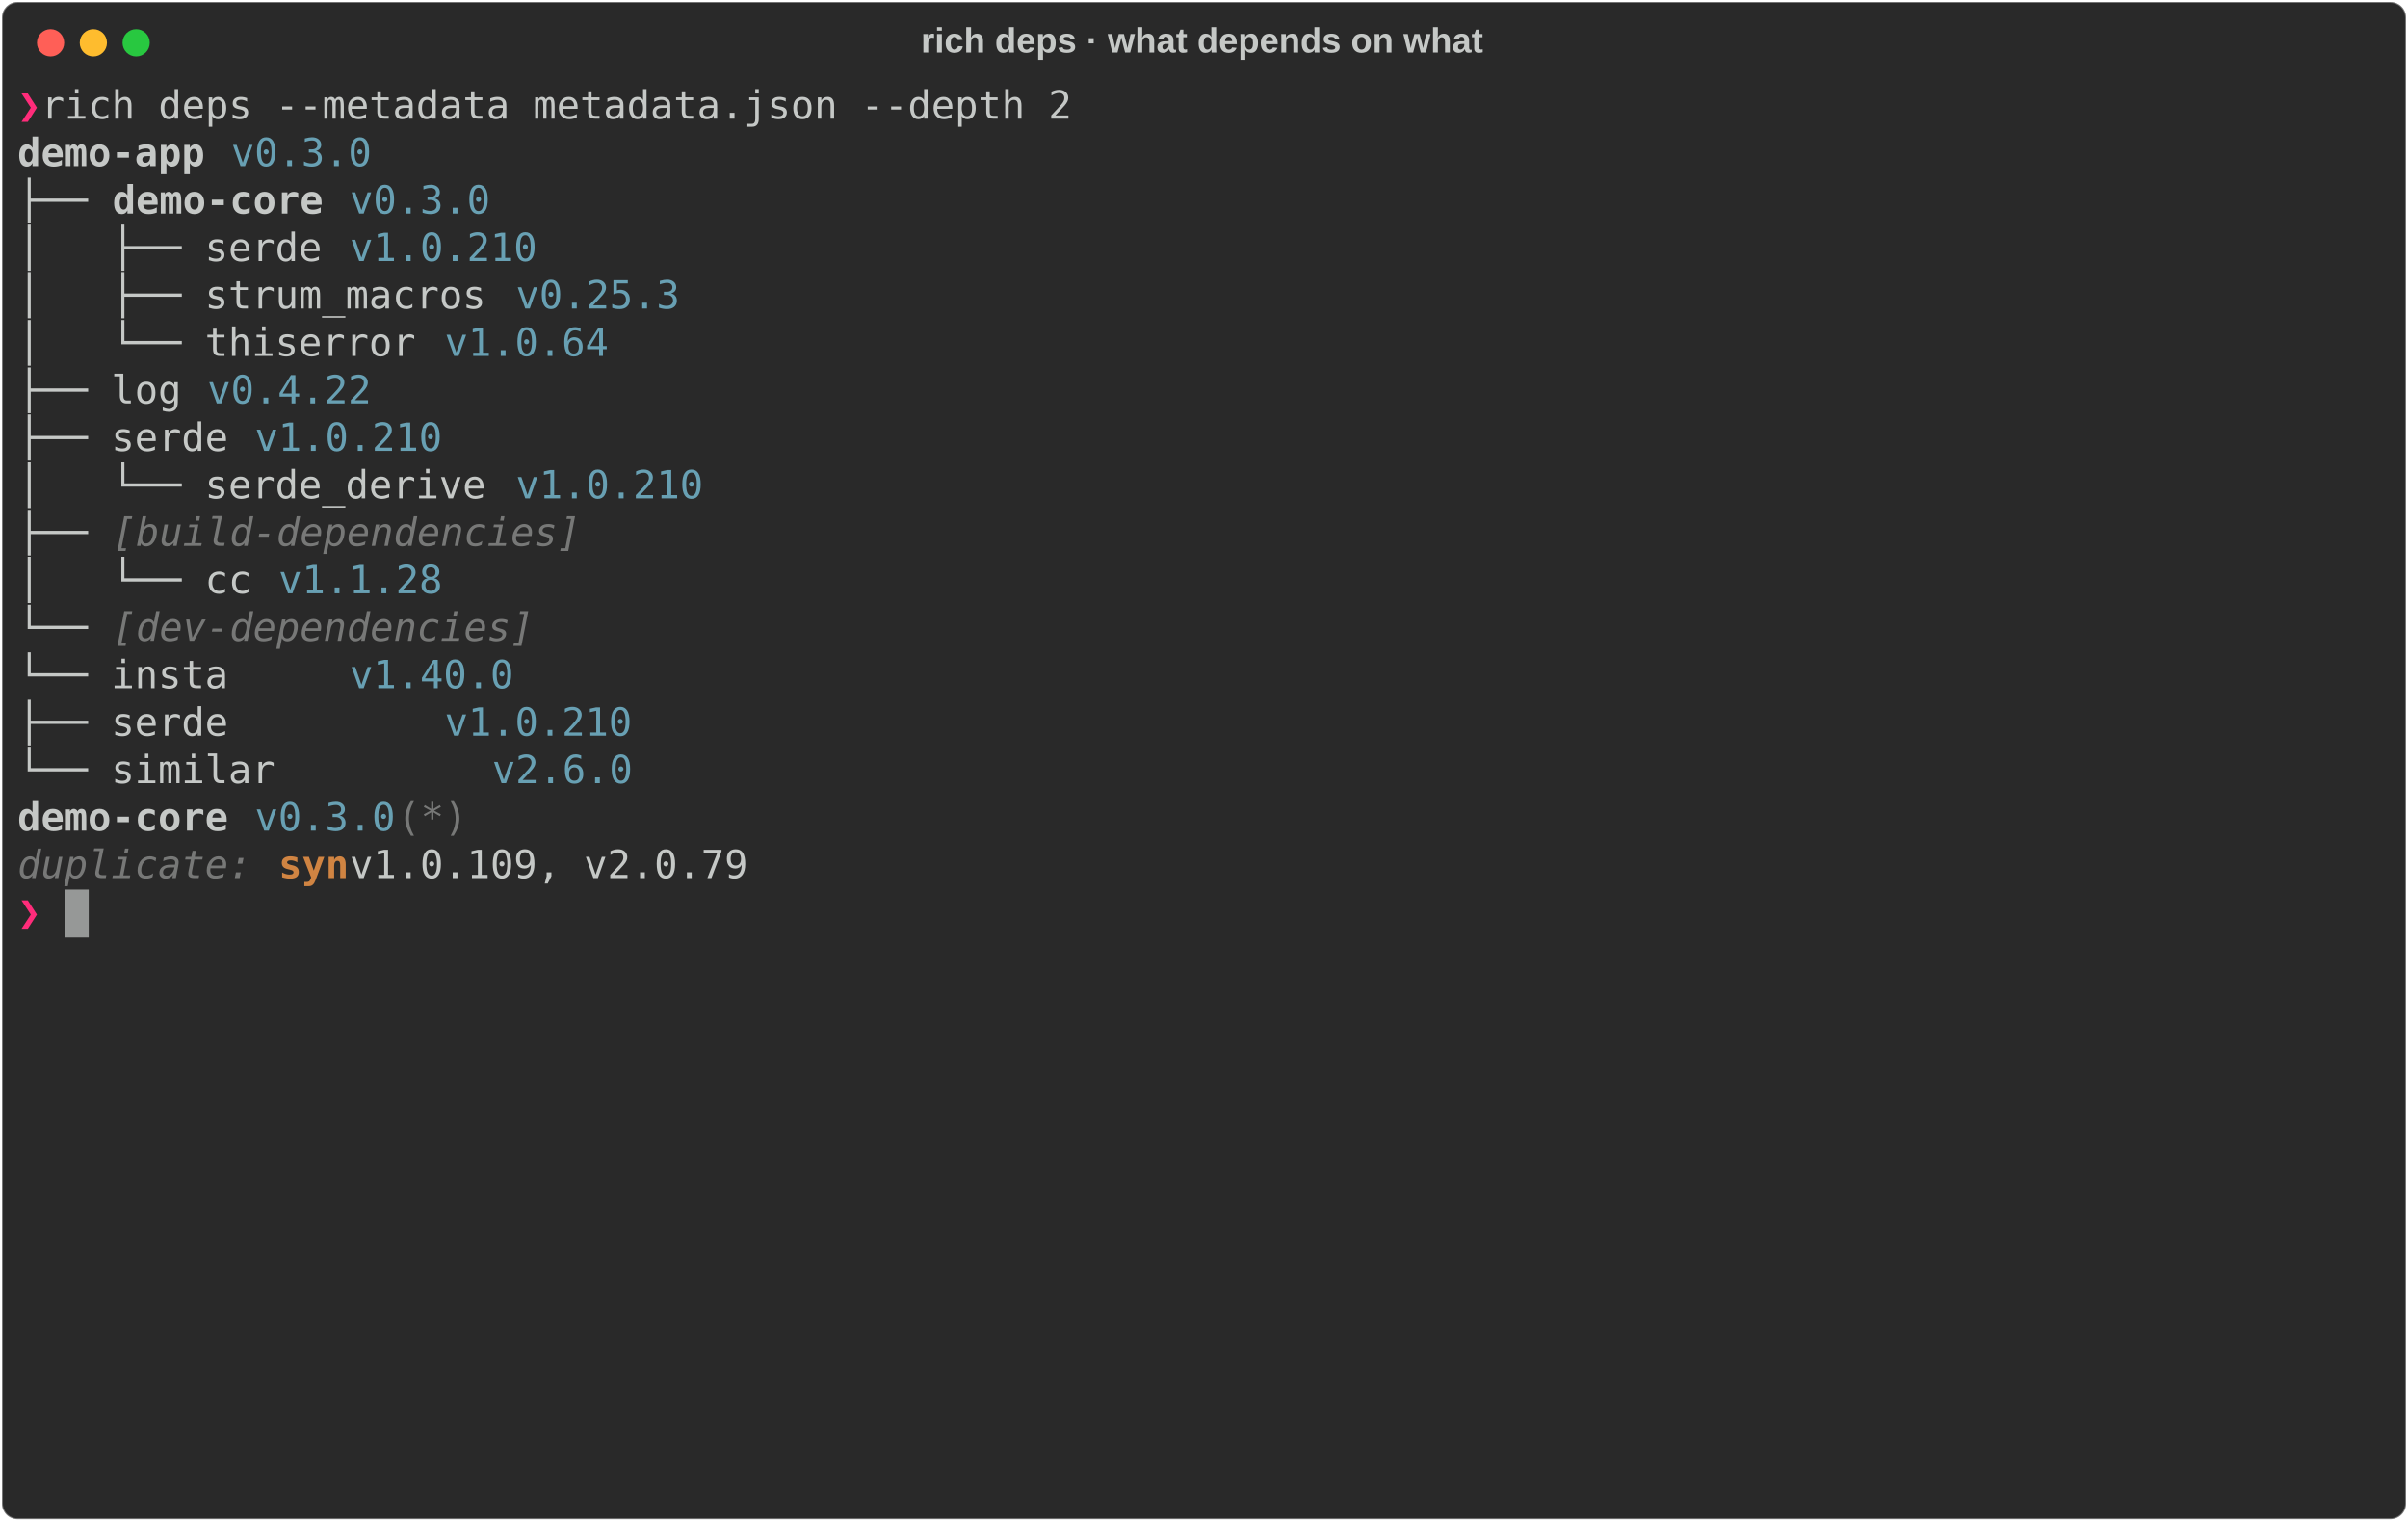
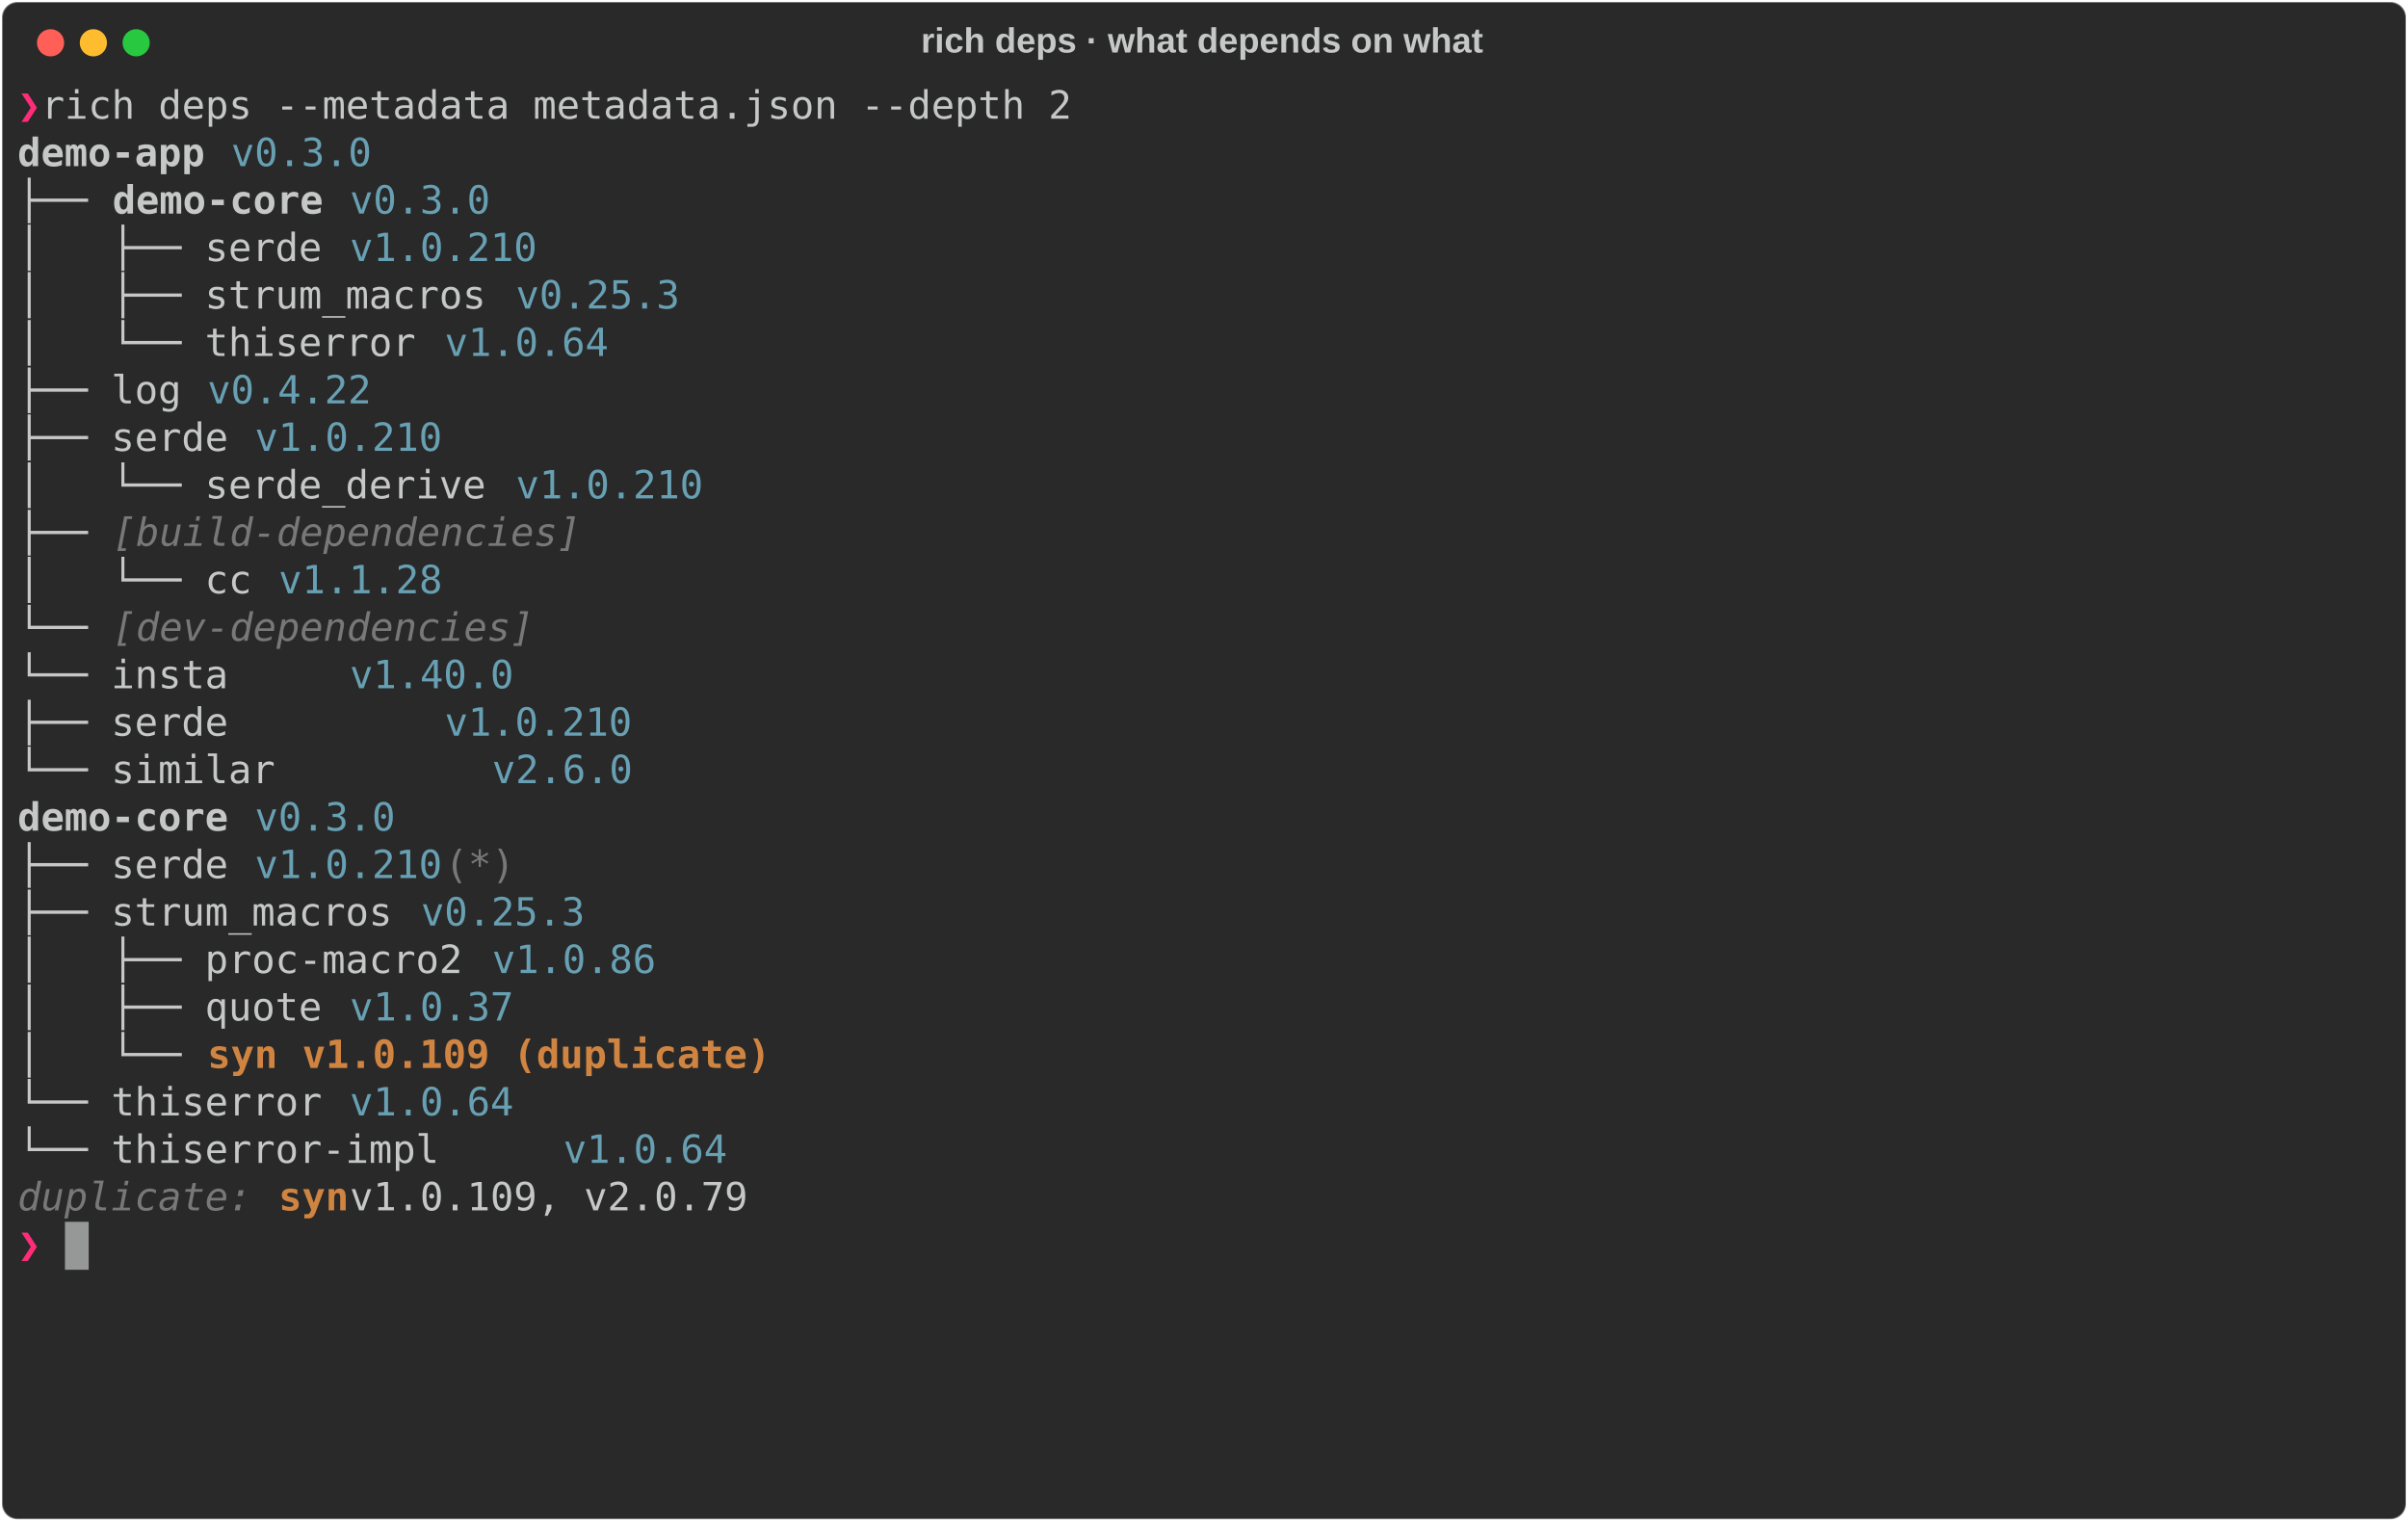
<svg xmlns="http://www.w3.org/2000/svg" class="rich-terminal" viewBox="0 0 1238 782.0">
  <style>

    @font-face {
        font-family: "Fira Code";
        src: local("FiraCode-Regular"),
                url("https://cdnjs.cloudflare.com/ajax/libs/firacode/6.2.0/woff2/FiraCode-Regular.woff2") format("woff2"),
                url("https://cdnjs.cloudflare.com/ajax/libs/firacode/6.2.0/woff/FiraCode-Regular.woff") format("woff");
        font-style: normal;
        font-weight: 400;
    }
    @font-face {
        font-family: "Fira Code";
        src: local("FiraCode-Bold"),
                url("https://cdnjs.cloudflare.com/ajax/libs/firacode/6.2.0/woff2/FiraCode-Bold.woff2") format("woff2"),
                url("https://cdnjs.cloudflare.com/ajax/libs/firacode/6.2.0/woff/FiraCode-Bold.woff") format("woff");
        font-style: bold;
        font-weight: 700;
    }

    .rich-record-matrix {
        font-family: Fira Code, monospace;
        font-size: 20px;
        line-height: 24.4px;
        font-variant-east-asian: full-width;
    }

    .rich-record-title {
        font-size: 18px;
        font-weight: bold;
        font-family: arial;
    }

    .rich-record-r1 { fill: #ff2c7a;font-weight: bold }
.rich-record-r2 { fill: #c5c8c6 }
.rich-record-r3 { fill: #c5c8c6;font-weight: bold }
.rich-record-r4 { fill: #68a0b3 }
.rich-record-r5 { fill: #777877;font-style: italic; }
.rich-record-r6 { fill: #777877 }
.rich-record-r7 { fill: #d08442;font-weight: bold }
    </style>
  <defs>
    <clipPath id="rich-record-clip-terminal">
      <rect x="0" y="0" width="1219.0" height="731.0" />
    </clipPath>
    <clipPath id="rich-record-line-0">
      <rect x="0" y="1.5" width="1220" height="24.65" />
    </clipPath>
    <clipPath id="rich-record-line-1">
      <rect x="0" y="25.9" width="1220" height="24.65" />
    </clipPath>
    <clipPath id="rich-record-line-2">
      <rect x="0" y="50.3" width="1220" height="24.65" />
    </clipPath>
    <clipPath id="rich-record-line-3">
      <rect x="0" y="74.7" width="1220" height="24.65" />
    </clipPath>
    <clipPath id="rich-record-line-4">
      <rect x="0" y="99.1" width="1220" height="24.65" />
    </clipPath>
    <clipPath id="rich-record-line-5">
      <rect x="0" y="123.5" width="1220" height="24.65" />
    </clipPath>
    <clipPath id="rich-record-line-6">
      <rect x="0" y="147.9" width="1220" height="24.65" />
    </clipPath>
    <clipPath id="rich-record-line-7">
      <rect x="0" y="172.3" width="1220" height="24.65" />
    </clipPath>
    <clipPath id="rich-record-line-8">
      <rect x="0" y="196.7" width="1220" height="24.65" />
    </clipPath>
    <clipPath id="rich-record-line-9">
      <rect x="0" y="221.1" width="1220" height="24.65" />
    </clipPath>
    <clipPath id="rich-record-line-10">
      <rect x="0" y="245.5" width="1220" height="24.65" />
    </clipPath>
    <clipPath id="rich-record-line-11">
      <rect x="0" y="269.9" width="1220" height="24.65" />
    </clipPath>
    <clipPath id="rich-record-line-12">
      <rect x="0" y="294.3" width="1220" height="24.65" />
    </clipPath>
    <clipPath id="rich-record-line-13">
      <rect x="0" y="318.7" width="1220" height="24.65" />
    </clipPath>
    <clipPath id="rich-record-line-14">
      <rect x="0" y="343.1" width="1220" height="24.65" />
    </clipPath>
    <clipPath id="rich-record-line-15">
      <rect x="0" y="367.5" width="1220" height="24.65" />
    </clipPath>
    <clipPath id="rich-record-line-16">
      <rect x="0" y="391.9" width="1220" height="24.65" />
    </clipPath>
    <clipPath id="rich-record-line-17">
      <rect x="0" y="416.3" width="1220" height="24.65" />
    </clipPath>
    <clipPath id="rich-record-line-18">
      <rect x="0" y="440.7" width="1220" height="24.65" />
    </clipPath>
    <clipPath id="rich-record-line-19">
      <rect x="0" y="465.1" width="1220" height="24.65" />
    </clipPath>
    <clipPath id="rich-record-line-20">
      <rect x="0" y="489.5" width="1220" height="24.65" />
    </clipPath>
    <clipPath id="rich-record-line-21">
      <rect x="0" y="513.9" width="1220" height="24.65" />
    </clipPath>
    <clipPath id="rich-record-line-22">
      <rect x="0" y="538.3" width="1220" height="24.65" />
    </clipPath>
    <clipPath id="rich-record-line-23">
      <rect x="0" y="562.7" width="1220" height="24.65" />
    </clipPath>
    <clipPath id="rich-record-line-24">
      <rect x="0" y="587.1" width="1220" height="24.65" />
    </clipPath>
    <clipPath id="rich-record-line-25">
      <rect x="0" y="611.5" width="1220" height="24.65" />
    </clipPath>
    <clipPath id="rich-record-line-26">
      <rect x="0" y="635.9" width="1220" height="24.65" />
    </clipPath>
    <clipPath id="rich-record-line-27">
      <rect x="0" y="660.3" width="1220" height="24.65" />
    </clipPath>
    <clipPath id="rich-record-line-28">
      <rect x="0" y="684.7" width="1220" height="24.65" />
    </clipPath>
  </defs>
  <rect fill="#292929" stroke="rgba(255,255,255,0.35)" stroke-width="1" x="1" y="1" width="1236" height="780" rx="8" />
  <text class="rich-record-title" fill="#c5c8c6" text-anchor="middle" x="618" y="27">rich deps · what depends on what</text>
  <g transform="translate(26,22)">
    <circle cx="0" cy="0" r="7" fill="#ff5f57" />
    <circle cx="22" cy="0" r="7" fill="#febc2e" />
    <circle cx="44" cy="0" r="7" fill="#28c840" />
  </g>
  <g transform="translate(9, 41)" clip-path="url(#rich-record-clip-terminal)">
    <g class="rich-record-matrix">
      <text class="rich-record-r1" x="0" y="20" textLength="12.2" clip-path="url(#rich-record-line-0)">❯</text>
      <text class="rich-record-r2" x="12.2" y="20" textLength="1207.8" clip-path="url(#rich-record-line-0)"> rich deps --metadata metadata.json --depth 2                                                      </text>
      <text class="rich-record-r2" x="1220" y="20" textLength="12.2" clip-path="url(#rich-record-line-0)">
</text>
      <text class="rich-record-r3" x="0" y="44.4" textLength="97.6" clip-path="url(#rich-record-line-1)">demo-app</text>
      <text class="rich-record-r4" x="109.8" y="44.4" textLength="73.2" clip-path="url(#rich-record-line-1)">v0.3.0</text>
      <text class="rich-record-r2" x="1220" y="44.4" textLength="12.2" clip-path="url(#rich-record-line-1)">
</text>
      <text class="rich-record-r2" x="0" y="68.8" textLength="48.8" clip-path="url(#rich-record-line-2)">├── </text>
      <text class="rich-record-r3" x="48.8" y="68.8" textLength="109.8" clip-path="url(#rich-record-line-2)">demo-core</text>
      <text class="rich-record-r4" x="170.8" y="68.8" textLength="73.2" clip-path="url(#rich-record-line-2)">v0.3.0</text>
      <text class="rich-record-r2" x="1220" y="68.8" textLength="12.2" clip-path="url(#rich-record-line-2)">
</text>
      <text class="rich-record-r2" x="0" y="93.2" textLength="170.8" clip-path="url(#rich-record-line-3)">│   ├── serde </text>
      <text class="rich-record-r4" x="170.8" y="93.2" textLength="97.6" clip-path="url(#rich-record-line-3)">v1.0.210</text>
      <text class="rich-record-r2" x="1220" y="93.2" textLength="12.2" clip-path="url(#rich-record-line-3)">
</text>
      <text class="rich-record-r2" x="0" y="117.6" textLength="256.2" clip-path="url(#rich-record-line-4)">│   ├── strum_macros </text>
      <text class="rich-record-r4" x="256.2" y="117.6" textLength="85.4" clip-path="url(#rich-record-line-4)">v0.25.3</text>
      <text class="rich-record-r2" x="1220" y="117.6" textLength="12.2" clip-path="url(#rich-record-line-4)">
</text>
      <text class="rich-record-r2" x="0" y="142" textLength="219.6" clip-path="url(#rich-record-line-5)">│   └── thiserror </text>
      <text class="rich-record-r4" x="219.6" y="142" textLength="85.4" clip-path="url(#rich-record-line-5)">v1.0.64</text>
      <text class="rich-record-r2" x="1220" y="142" textLength="12.2" clip-path="url(#rich-record-line-5)">
</text>
      <text class="rich-record-r2" x="0" y="166.4" textLength="97.6" clip-path="url(#rich-record-line-6)">├── log </text>
      <text class="rich-record-r4" x="97.6" y="166.4" textLength="85.4" clip-path="url(#rich-record-line-6)">v0.4.22</text>
      <text class="rich-record-r2" x="1220" y="166.4" textLength="12.2" clip-path="url(#rich-record-line-6)">
</text>
      <text class="rich-record-r2" x="0" y="190.8" textLength="122" clip-path="url(#rich-record-line-7)">├── serde </text>
      <text class="rich-record-r4" x="122" y="190.8" textLength="97.6" clip-path="url(#rich-record-line-7)">v1.0.210</text>
      <text class="rich-record-r2" x="1220" y="190.8" textLength="12.2" clip-path="url(#rich-record-line-7)">
</text>
      <text class="rich-record-r2" x="0" y="215.2" textLength="256.2" clip-path="url(#rich-record-line-8)">│   └── serde_derive </text>
      <text class="rich-record-r4" x="256.2" y="215.2" textLength="97.6" clip-path="url(#rich-record-line-8)">v1.0.210</text>
      <text class="rich-record-r2" x="1220" y="215.2" textLength="12.2" clip-path="url(#rich-record-line-8)">
</text>
      <text class="rich-record-r2" x="0" y="239.6" textLength="48.8" clip-path="url(#rich-record-line-9)">├── </text>
      <text class="rich-record-r5" x="48.8" y="239.6" textLength="244" clip-path="url(#rich-record-line-9)">[build-dependencies]</text>
      <text class="rich-record-r2" x="1220" y="239.6" textLength="12.2" clip-path="url(#rich-record-line-9)">
</text>
      <text class="rich-record-r2" x="0" y="264" textLength="134.2" clip-path="url(#rich-record-line-10)">│   └── cc </text>
      <text class="rich-record-r4" x="134.2" y="264" textLength="85.4" clip-path="url(#rich-record-line-10)">v1.1.28</text>
      <text class="rich-record-r2" x="1220" y="264" textLength="12.2" clip-path="url(#rich-record-line-10)">
</text>
      <text class="rich-record-r2" x="0" y="288.4" textLength="48.8" clip-path="url(#rich-record-line-11)">└── </text>
      <text class="rich-record-r5" x="48.8" y="288.4" textLength="219.6" clip-path="url(#rich-record-line-11)">[dev-dependencies]</text>
      <text class="rich-record-r2" x="1220" y="288.4" textLength="12.2" clip-path="url(#rich-record-line-11)">
</text>
      <text class="rich-record-r2" x="0" y="312.8" textLength="170.8" clip-path="url(#rich-record-line-12)">    └── insta </text>
      <text class="rich-record-r4" x="170.8" y="312.8" textLength="85.4" clip-path="url(#rich-record-line-12)">v1.40.0</text>
      <text class="rich-record-r2" x="1220" y="312.8" textLength="12.2" clip-path="url(#rich-record-line-12)">
</text>
      <text class="rich-record-r2" x="0" y="337.2" textLength="219.6" clip-path="url(#rich-record-line-13)">        ├── serde </text>
      <text class="rich-record-r4" x="219.6" y="337.2" textLength="97.6" clip-path="url(#rich-record-line-13)">v1.0.210</text>
      <text class="rich-record-r2" x="1220" y="337.2" textLength="12.2" clip-path="url(#rich-record-line-13)">
</text>
      <text class="rich-record-r2" x="0" y="361.6" textLength="244" clip-path="url(#rich-record-line-14)">        └── similar </text>
      <text class="rich-record-r4" x="244" y="361.6" textLength="73.2" clip-path="url(#rich-record-line-14)">v2.6.0</text>
      <text class="rich-record-r2" x="1220" y="361.6" textLength="12.2" clip-path="url(#rich-record-line-14)">
</text>
      <text class="rich-record-r3" x="0" y="386" textLength="109.8" clip-path="url(#rich-record-line-15)">demo-core</text>
      <text class="rich-record-r4" x="122" y="386" textLength="73.2" clip-path="url(#rich-record-line-15)">v0.3.0</text>
-       <text class="rich-record-r6" x="195.2" y="386" textLength="48.8" clip-path="url(#rich-record-line-15)"> (*)</text>
      <text class="rich-record-r2" x="1220" y="386" textLength="12.2" clip-path="url(#rich-record-line-15)">
</text>
-       <text class="rich-record-r5" x="0" y="410.4" textLength="134.2" clip-path="url(#rich-record-line-16)">duplicate: </text>
-       <text class="rich-record-r7" x="134.2" y="410.4" textLength="36.6" clip-path="url(#rich-record-line-16)">syn</text>
-       <text class="rich-record-r2" x="170.8" y="410.4" textLength="1049.2" clip-path="url(#rich-record-line-16)"> v1.0.109, v2.0.79                                                                    </text>
+       <text class="rich-record-r2" x="0" y="410.4" textLength="122" clip-path="url(#rich-record-line-16)">├── serde </text>
+       <text class="rich-record-r4" x="122" y="410.4" textLength="97.6" clip-path="url(#rich-record-line-16)">v1.0.210</text>
+       <text class="rich-record-r6" x="219.6" y="410.4" textLength="48.8" clip-path="url(#rich-record-line-16)"> (*)</text>
      <text class="rich-record-r2" x="1220" y="410.4" textLength="12.2" clip-path="url(#rich-record-line-16)">
</text>
-       <text class="rich-record-r1" x="0" y="434.8" textLength="12.2" clip-path="url(#rich-record-line-17)">❯</text>
+       <text class="rich-record-r2" x="0" y="434.8" textLength="207.4" clip-path="url(#rich-record-line-17)">├── strum_macros </text>
+       <text class="rich-record-r4" x="207.4" y="434.8" textLength="85.4" clip-path="url(#rich-record-line-17)">v0.25.3</text>
      <text class="rich-record-r2" x="1220" y="434.8" textLength="12.2" clip-path="url(#rich-record-line-17)">
</text>
+       <text class="rich-record-r2" x="0" y="459.2" textLength="244" clip-path="url(#rich-record-line-18)">│   ├── proc-macro2 </text>
+       <text class="rich-record-r4" x="244" y="459.2" textLength="85.4" clip-path="url(#rich-record-line-18)">v1.0.86</text>
      <text class="rich-record-r2" x="1220" y="459.2" textLength="12.2" clip-path="url(#rich-record-line-18)">
</text>
+       <text class="rich-record-r2" x="0" y="483.6" textLength="170.8" clip-path="url(#rich-record-line-19)">│   ├── quote </text>
+       <text class="rich-record-r4" x="170.8" y="483.6" textLength="85.4" clip-path="url(#rich-record-line-19)">v1.0.37</text>
      <text class="rich-record-r2" x="1220" y="483.6" textLength="12.2" clip-path="url(#rich-record-line-19)">
</text>
+       <text class="rich-record-r2" x="0" y="508" textLength="97.6" clip-path="url(#rich-record-line-20)">│   └── </text>
+       <text class="rich-record-r7" x="97.6" y="508" textLength="36.6" clip-path="url(#rich-record-line-20)">syn</text>
+       <text class="rich-record-r7" x="146.4" y="508" textLength="244" clip-path="url(#rich-record-line-20)">v1.0.109 (duplicate)</text>
      <text class="rich-record-r2" x="1220" y="508" textLength="12.2" clip-path="url(#rich-record-line-20)">
</text>
+       <text class="rich-record-r2" x="0" y="532.4" textLength="170.8" clip-path="url(#rich-record-line-21)">└── thiserror </text>
+       <text class="rich-record-r4" x="170.8" y="532.4" textLength="85.4" clip-path="url(#rich-record-line-21)">v1.0.64</text>
      <text class="rich-record-r2" x="1220" y="532.4" textLength="12.2" clip-path="url(#rich-record-line-21)">
</text>
+       <text class="rich-record-r2" x="0" y="556.8" textLength="280.6" clip-path="url(#rich-record-line-22)">    └── thiserror-impl </text>
+       <text class="rich-record-r4" x="280.6" y="556.8" textLength="85.4" clip-path="url(#rich-record-line-22)">v1.0.64</text>
      <text class="rich-record-r2" x="1220" y="556.8" textLength="12.2" clip-path="url(#rich-record-line-22)">
</text>
+       <text class="rich-record-r5" x="0" y="581.2" textLength="134.2" clip-path="url(#rich-record-line-23)">duplicate: </text>
+       <text class="rich-record-r7" x="134.2" y="581.2" textLength="36.6" clip-path="url(#rich-record-line-23)">syn</text>
+       <text class="rich-record-r2" x="170.8" y="581.2" textLength="1049.2" clip-path="url(#rich-record-line-23)"> v1.0.109, v2.0.79                                                                    </text>
      <text class="rich-record-r2" x="1220" y="581.2" textLength="12.2" clip-path="url(#rich-record-line-23)">
</text>
+       <text class="rich-record-r1" x="0" y="605.6" textLength="12.2" clip-path="url(#rich-record-line-24)">❯</text>
      <text class="rich-record-r2" x="1220" y="605.6" textLength="12.2" clip-path="url(#rich-record-line-24)">
</text>
      <text class="rich-record-r2" x="1220" y="630" textLength="12.2" clip-path="url(#rich-record-line-25)">
</text>
      <text class="rich-record-r2" x="1220" y="654.4" textLength="12.2" clip-path="url(#rich-record-line-26)">
</text>
      <text class="rich-record-r2" x="1220" y="678.8" textLength="12.2" clip-path="url(#rich-record-line-27)">
</text>
      <text class="rich-record-r2" x="1220" y="703.2" textLength="12.2" clip-path="url(#rich-record-line-28)">
</text>
-       <rect x="24.4" y="416.3" width="12.2" height="24.65" fill="#c5c8c6" opacity="0.7" />
+       <rect x="24.4" y="587.1" width="12.2" height="24.65" fill="#c5c8c6" opacity="0.7" />
    </g>
  </g>
</svg>
